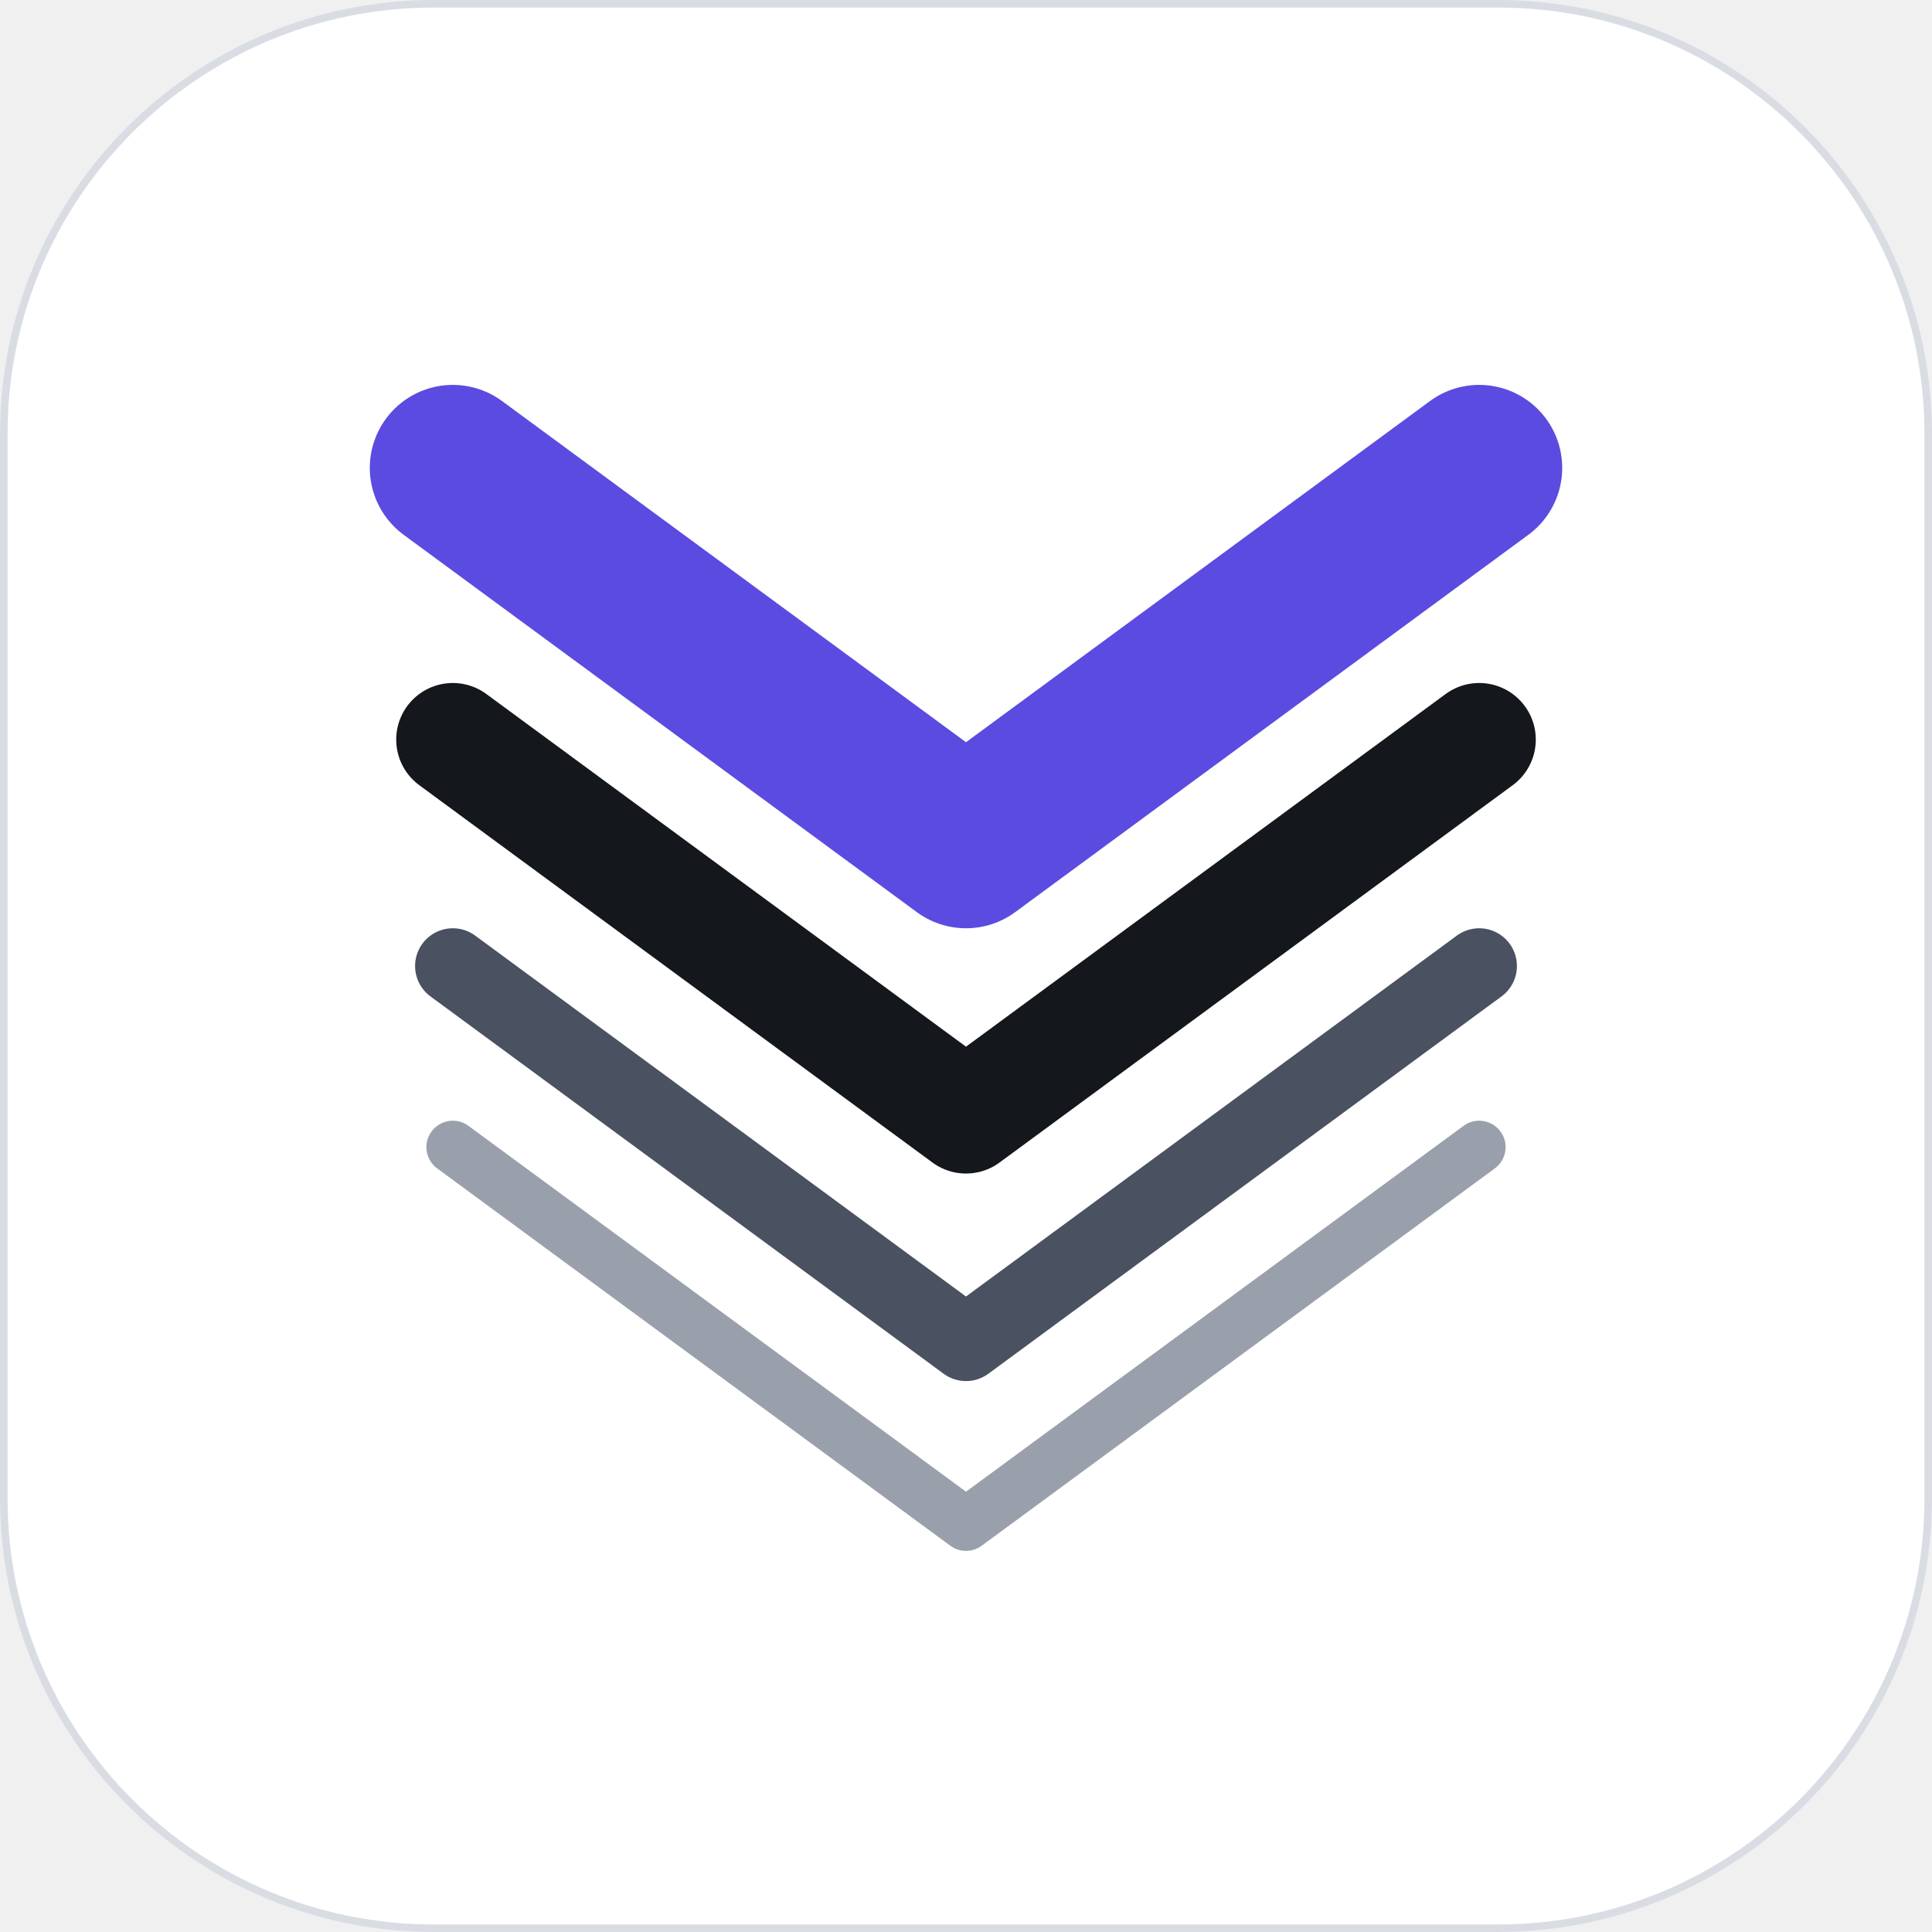
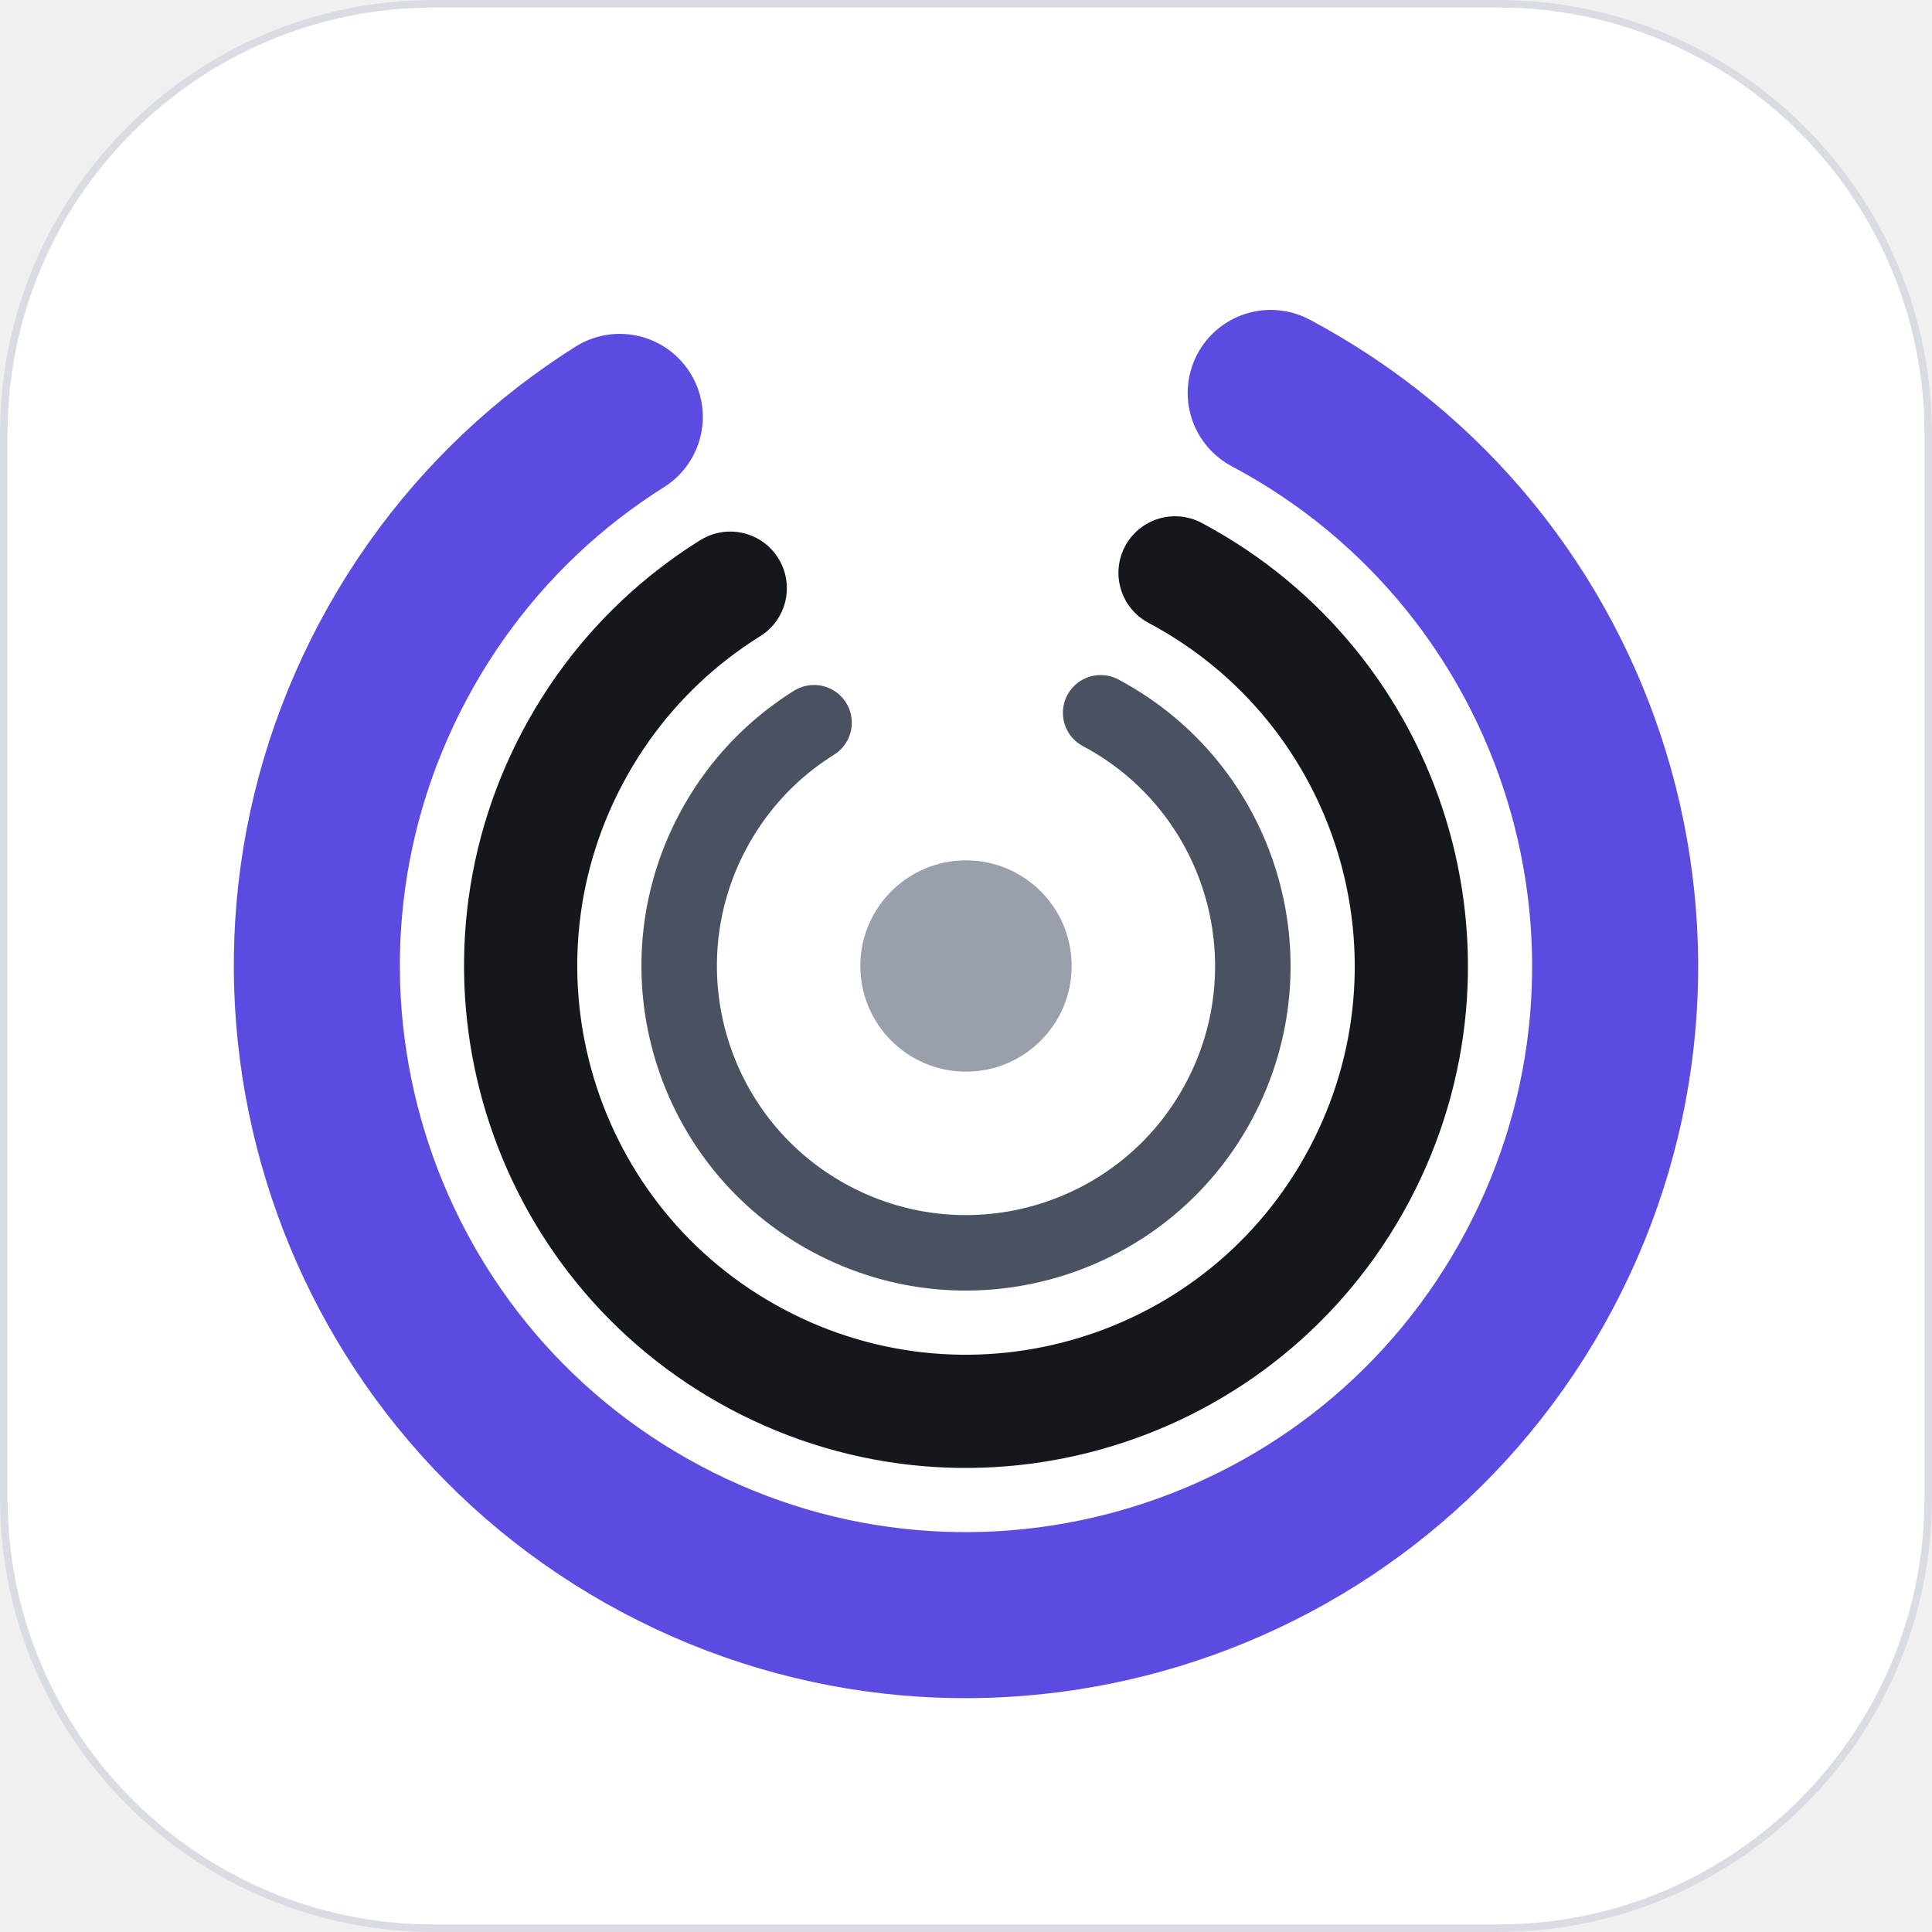
<svg xmlns="http://www.w3.org/2000/svg" viewBox="0 0 512 512" role="img" aria-label="Varve">
  <rect x="1" y="1" width="510" height="510" rx="114" fill="#FFFFFF" stroke="#D9DDE3" stroke-width="2" />
-   <g fill="none" stroke-linecap="round" stroke-linejoin="round">
-     <path d="M120 124 L256 224 L392 124" stroke="#5B4BE0" stroke-width="44" />
-     <path d="M120 196 L256 296 L392 196" stroke="#14171C" stroke-width="30" />
-     <path d="M120 256 L256 356 L392 256" stroke="#4A5160" stroke-width="20" />
-     <path d="M120 304 L256 404 L392 304" stroke="#9AA0AB" stroke-width="14" />
+   <g fill="none" stroke-linecap="round" transform="rotate(-62 256 256)">
+     <circle cx="256" cy="256" r="172" stroke="#5B4BE0" stroke-width="44" stroke-dasharray="900 1081" />
+     <circle cx="256" cy="256" r="118" stroke="#14171C" stroke-width="30" stroke-dasharray="618 741" />
+     <circle cx="256" cy="256" r="76" stroke="#4A5160" stroke-width="20" stroke-dasharray="398 478" />
  </g>
+   <circle cx="256" cy="256" r="28" fill="#9AA0AB" />
</svg>
